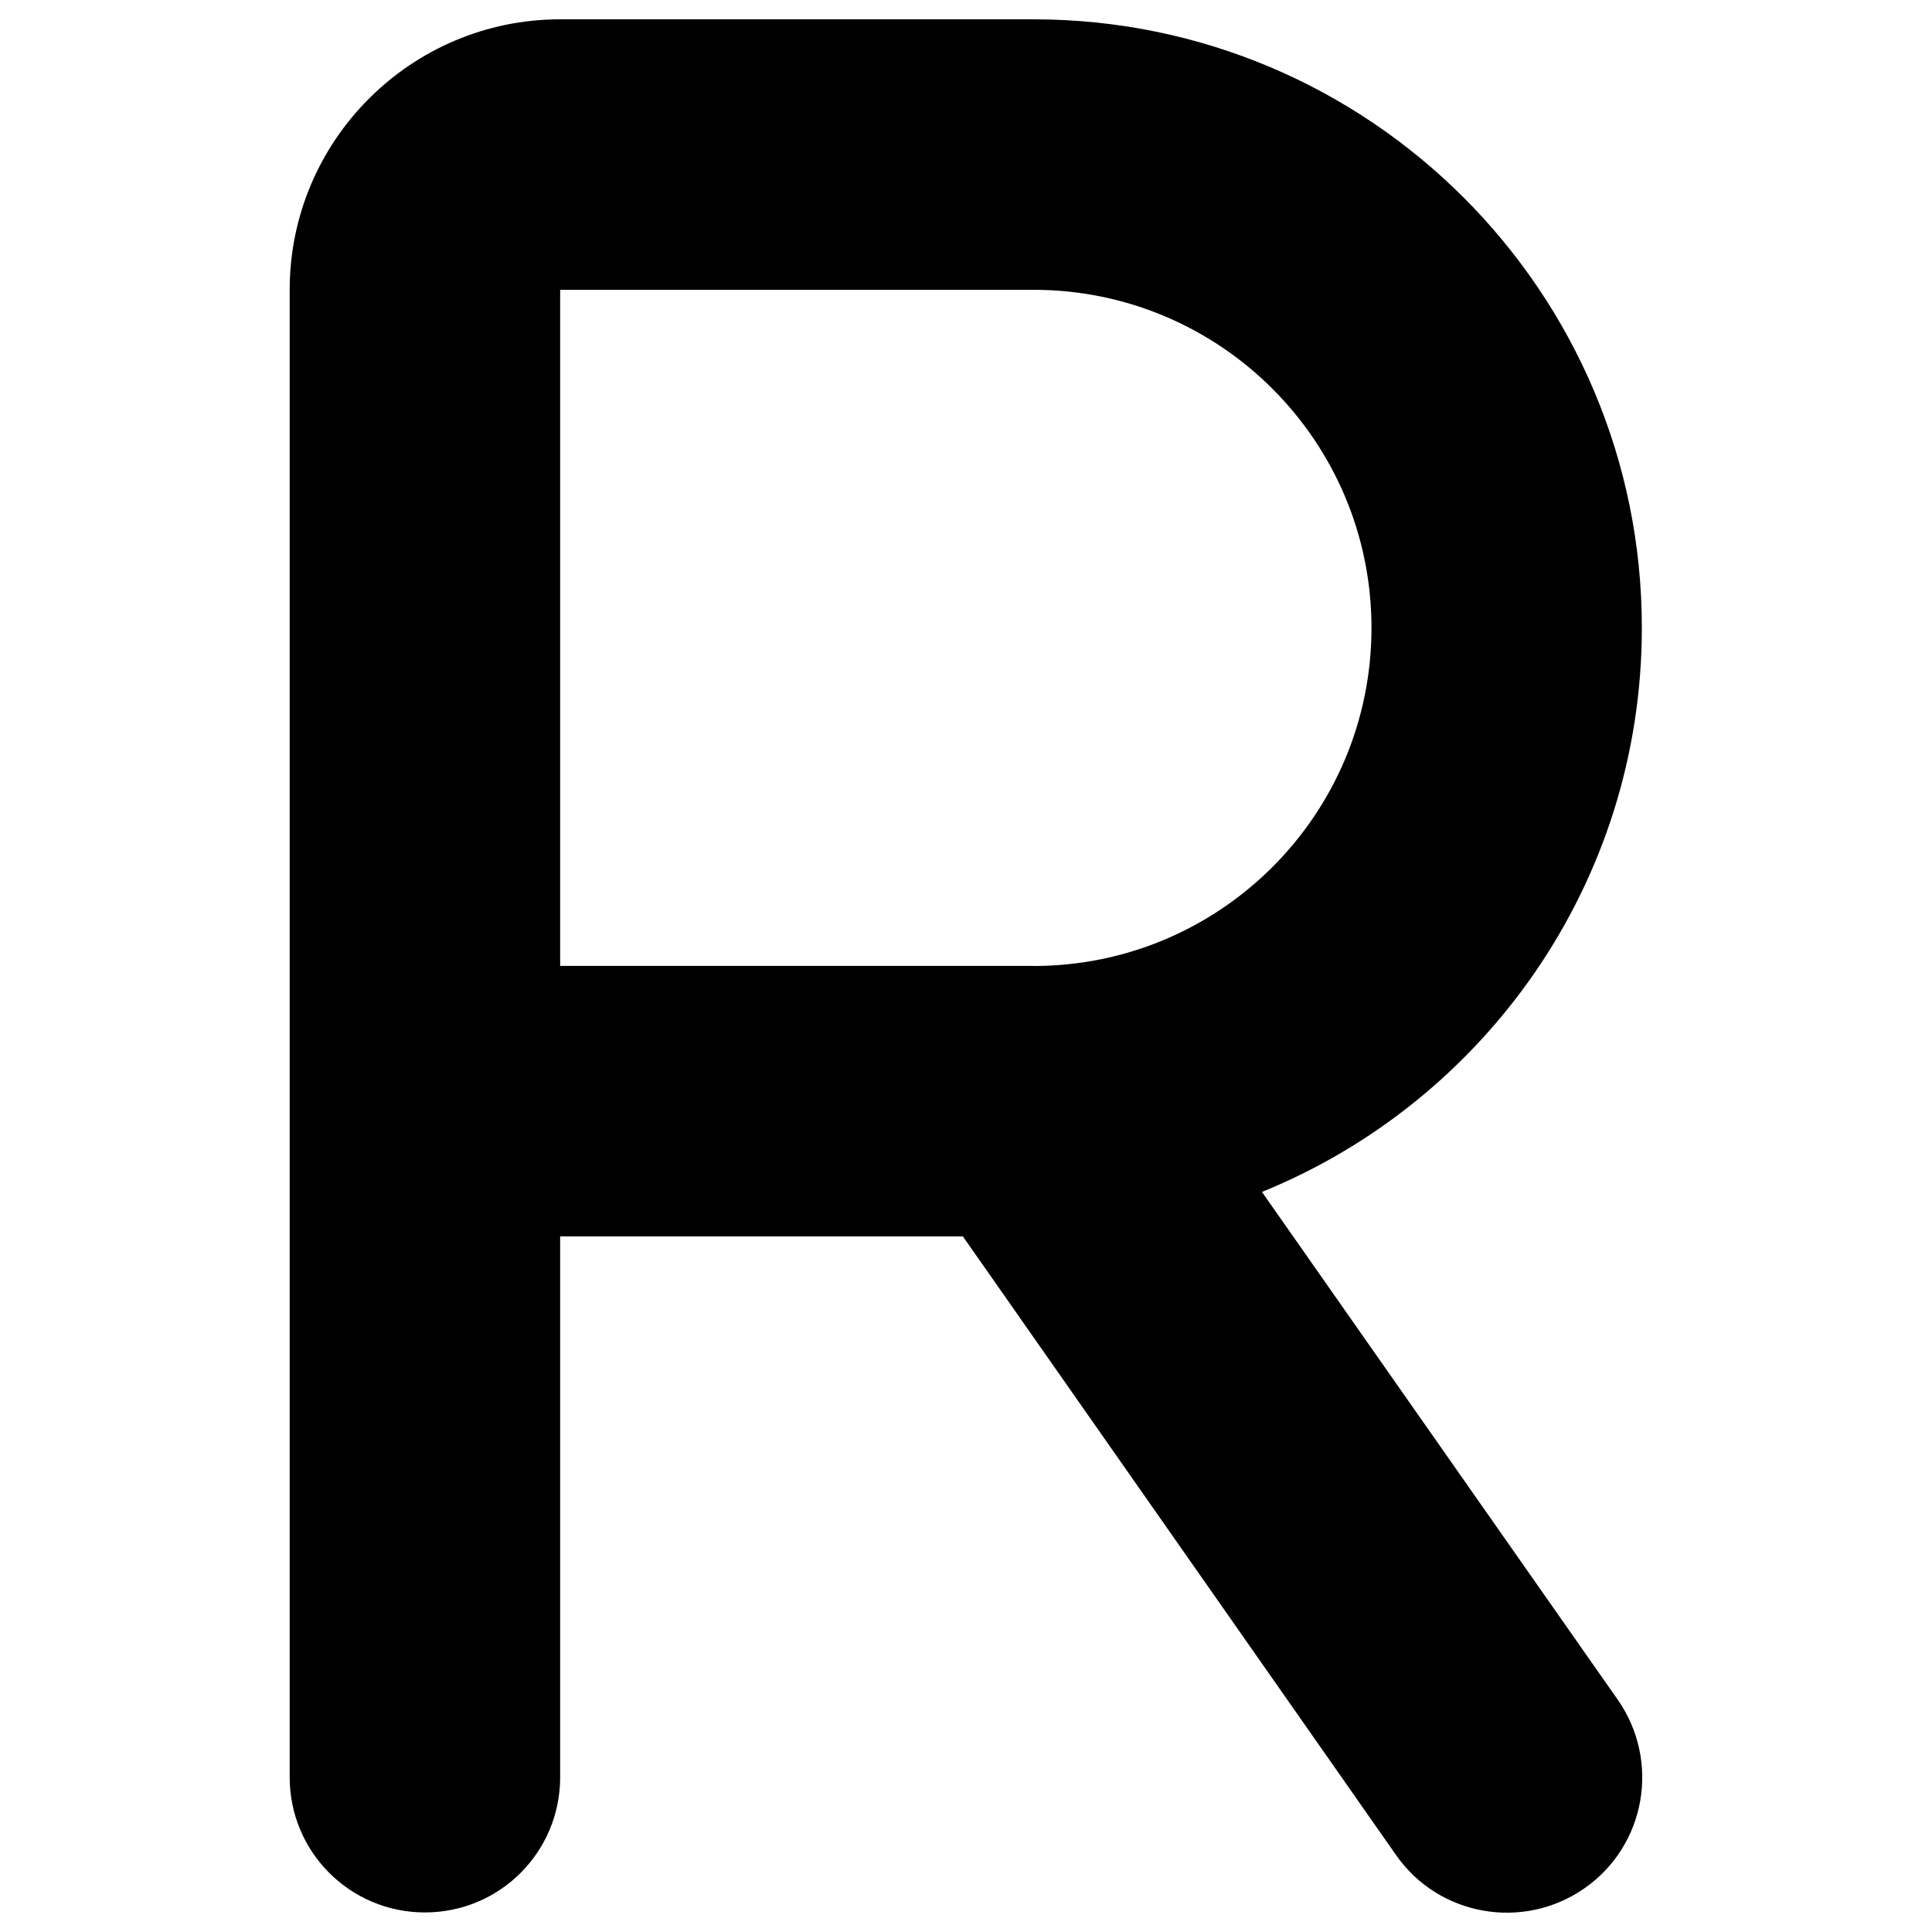
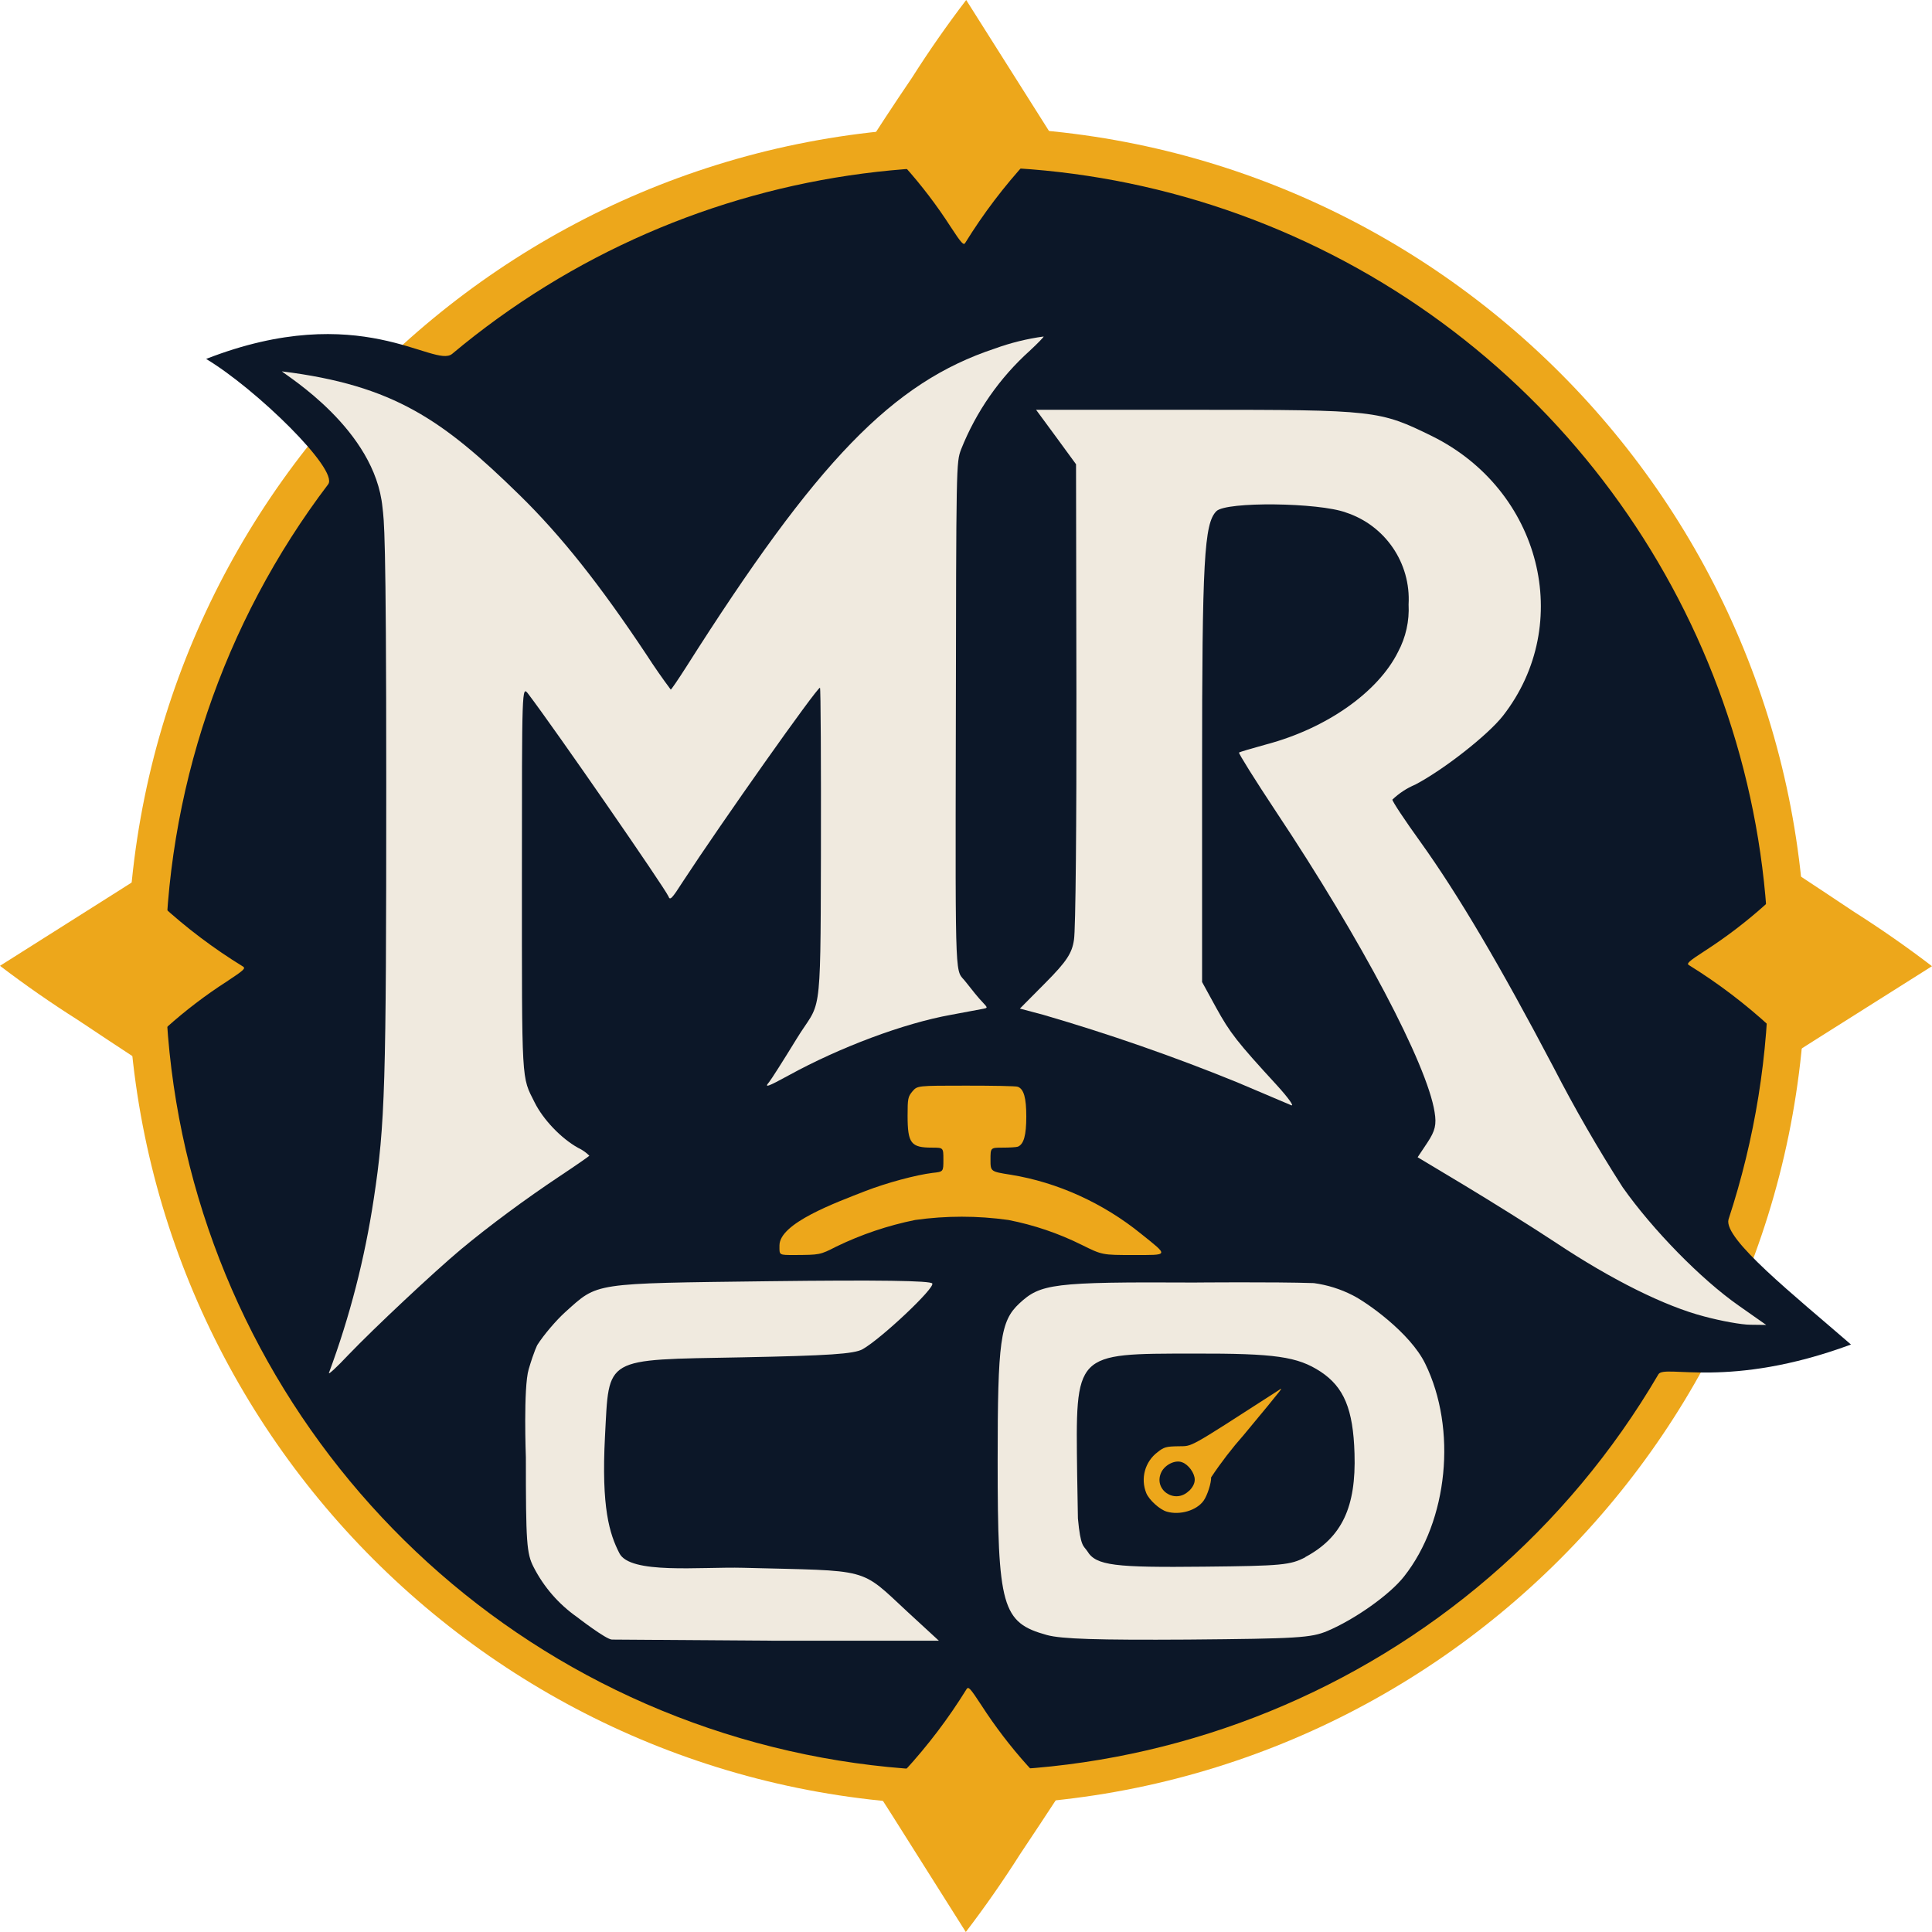
- <svg xmlns="http://www.w3.org/2000/svg" viewBox="0 0 16 16" id="R--Streamline-Font-Awesome" height="16" width="16">
-   <path d="M4.639 0.16c-1.235 0 -2.24 1.004 -2.24 2.24v12.318c0 0.619 0.5 1.12 1.12 1.12s1.12 -0.5 1.12 -1.12v-4.479h3.335l3.587 5.123c0.353 0.507 1.053 0.63 1.561 0.276s0.63 -1.053 0.276 -1.561l-2.947 -4.206c1.844 -0.749 3.146 -2.558 3.146 -4.672C13.598 2.417 11.341 0.16 8.559 0.16H4.639Zm3.919 7.839H4.639V2.4h3.919c1.547 0 2.8 1.253 2.8 2.8s-1.253 2.8 -2.8 2.8Z" fill="#000000" stroke-width="0.05" />
+ <svg xmlns="http://www.w3.org/2000/svg" xml:space="preserve" viewBox="0 0 1025.4 1025.4">
+   <path fill="#eda71b" d="M67.7 512.8A445.4 445.4 0 0 1 513.1 67.4a445.4 445.4 0 0 1 445.3 445.4A445.4 445.4 0 0 1 513.1 958 445.4 445.4 0 0 1 67.7 512.8" />
+   <path fill="#0c1728" d="M938.7 514c0 45.7-7.3 90.6-21.3 133.2-2.8 10.3 34.8 40.2 65 66.4-65 24-99 10.3-102.2 15.8A425.4 425.4 0 0 1 87.7 514c0-93.3 30.7-183.5 86.5-257 5.6-7.8-38.3-50.6-64.8-66.5 82-32 121 5.3 130.6-2.7A425.5 425.5 0 0 1 938.7 514" />
+   <g fill="#f0eadf">
+     <path d="M904.5 698.7c-20.8-5.4-49-19.4-78.5-39-13-8.6-35-22.3-48.6-30.5l-25-15 5.2-7.8c4.1-6.2 4.9-9.5 3.8-16.2-4-25.3-38.6-91-84.2-159.5-11.2-16.9-20-31-19.6-31.3s7.1-2.3 14.8-4.4c31.8-8.5 59-27.7 69.6-49a48 48 0 0 0 5.6-25.2 48.4 48.4 0 0 0-33.3-48.8c-14.3-5.3-63.5-5.9-68.7-.7-6.5 6.5-7.6 26-7.6 138.1v111.8l7.5 13.7c7.4 13.4 11 18 32.3 41.2 5.9 6.5 9.3 11.2 7.5 10.5l-29-12.3a1057 1057 0 0 0-102.6-35.7l-12.4-3.3 13.7-13.8c11-11.1 14-15.6 15-22.7.9-4.9 1.4-63.7 1.3-130.6l-.2-121.8-10.6-14.5-10.6-14.4h85.4c94.7 0 96.9.3 124.8 14 57.7 28.6 75.7 99.5 37.6 148.4-8 10.2-31.3 28.5-46.5 36.5a40 40 0 0 0-12.2 8c0 1 6.7 11.1 15 22.6 19.9 27.8 42 65.2 70.6 119.6a777 777 0 0 0 36.6 63.5c16 22.7 41.6 48.8 61.4 62.7l14.8 10.4-8.4-.1c-4.6 0-15.6-2-24.5-4.4M555.7 867.8c-24-6.6-26.2-14.8-26.2-92.6 0-63.5 1.4-74 11.5-83.4 11.2-10.4 17.5-11.5 92.7-11.1 0 0 42.4-.4 63.6.3a64 64 0 0 1 20.5 6.4c7.3 3.6 30.5 19.8 38.6 36.3 17 34.7 12.2 83.4-11.2 113-7.5 9.6-26 22.7-40.6 28.9-8.7 3.7-16.1 4.1-74.1 4.6-48 .3-67.1-.3-74.8-2.4m137.1-41.4c19.4-10.4 27-26.5 26.1-55-.7-23.5-5.6-35.2-18-43.4-12.3-8-23.9-9.7-67.2-9.6-64 .1-62.8-1-62 64.3l.4 23.2c1.4 15.3 3 14.4 5 17.4 4.6 7.7 14.8 8.7 62 8.2 41.5-.4 45.8-.9 53.7-5m-386.6 31.7a73 73 0 0 1-23-26.5c-3.7-7.2-4.1-13-4.1-58.2 0 0-1.4-37 1.5-46.8s4.6-12.9 4.6-12.9c3.3-5.2 10-13.1 14.9-17.5 17.5-15.7 13.7-15.1 108.1-16.3 58.4-.7 85.6-.3 86.6 1.2 1.5 2.4-27.2 29.4-37 34.9-4.5 2.5-18 3.4-64 4.3-74 1.4-70.4-.7-72.7 41.9-2 38 2.4 51.8 7.6 62 5.6 11.4 42.8 7.2 65.8 7.8 68.3 1.8 61.3-.6 87.4 23.6l16.4 15.1h-86.5l-87-.6c-3.1 0-18.6-12-18.6-12" />
+     <path d="M174.6 728.6q16.6-44.7 23.8-92.5c6-39.5 6.6-59.8 6.6-220 0-137-1.2-139.4-2-146.8-4-41.3-50.7-69.7-53.4-72.2 59.6 7.4 85.6 26 126 65.5 22.4 21.9 43 48 67.6 85A324 324 0 0 0 356 366c.3 0 3.9-5.3 8-11.7C433.7 244.4 473.7 203 528 185a125 125 0 0 1 25.9-6.4c.2.2-3.1 3.6-7.4 7.6a140 140 0 0 0-36.4 52.3c-2.6 7-2.6 7-2.8 148.2-.3 141-.3 127 5.3 134.5 3.1 4 7 8.8 8.7 10.5 3 3.2 3 3.2.6 3.7l-17.1 3.2c-25.1 4.5-59 17.2-86.3 32.2-11 6-13.1 6.8-10.3 3.5.9-1 7.4-11.2 14.5-22.8 12.8-21 12.8-7 13-96.7.1-49.4-.1-89.8-.5-89.8-1.7 0-52.3 71.6-72.7 102.8-6 9.4-6.9 10.2-7.7 8-2-4.6-60-88.5-74.5-107.6C277 364 277 364 277 465c0 111.9-.3 106 6.8 120.2 4.5 9 14 19 23 24a21 21 0 0 1 6 4.2c-.2.3-7.2 5.2-15.8 10.9-18 12-37 26-52.5 38.9-14.3 12-45.8 41.5-59.7 56-6 6.4-10.6 10.6-10.2 9.5" />
+   </g>
+   <path fill="#eda71b" d="M462 941.4c1.6.3 5.6.9 8.8 1.2 5.6.7 5.9.6 9.3-2.7a287 287 0 0 0 32.9-43.4c1-1.6 2-.4 7.9 8.6a254 254 0 0 0 24.3 31.8c5.8 6.4 5.8 6.4 14.8 5.4 4.9-.6 9-1 9.3-.8.1.2-12.4 19.4-27.9 42.6a581 581 0 0 1-28.8 41.3l-39.7-62.9-13-20.3q-1-1.5 2.2-.8M563.3 84l-8.7-1.3c-5.6-.6-6-.5-9.3 2.7a287 287 0 0 0-33 43.5c-.8 1.5-2 .3-7.8-8.6a254 254 0 0 0-24.3-31.9c-5.8-6.3-5.8-6.3-14.8-5.3-5 .6-9.1 1-9.3.7A1598 1598 0 0 1 484 41.3 581 581 0 0 1 512.8 0l39.7 62.8 12.9 20.4q1 1.5-2 .8M84 462l-1.3 8.8c-.6 5.6-.5 5.9 2.7 9.3A283 283 0 0 0 129 513c1.5 1 .3 2-8.6 7.9a254 254 0 0 0-31.9 24.3c-6.3 5.8-6.3 5.8-5.3 14.8.6 4.9 1 9 .7 9.3-.1.1-19.3-12.4-42.5-27.9A581 581 0 0 1 0 512.6l62.8-39.7 20.4-13q1.5-1 .8 2.2m857.4 101.2c.3-1.6.9-5.5 1.2-8.7.7-5.6.6-6-2.7-9.3a287 287 0 0 0-43.4-33c-1.6-.8-.4-2 8.6-7.8a254 254 0 0 0 31.8-24.3c6.4-5.8 6.4-5.8 5.4-14.8-.6-5-1-9.1-.8-9.3s19.4 12.4 42.6 27.9a581 581 0 0 1 41.3 28.8l-62.9 39.7-20.3 12.9q-1.5 1-.8-2M619.3 802.3c-3.7-1-9.4-6.2-10.9-9.8a18.5 18.5 0 0 1 6-21.8c3.4-2.7 4.6-3 11-3.1 7.8-.2 4 2 52.1-29 3-2 3-2 1.5 0-.8 1.1-9.3 11.5-18.9 23a207 207 0 0 0-17.3 22.5c.1 3-2 9.6-4 12.4-3.7 5.2-12.6 7.8-19.5 5.8m11.8-11q3-3 3-6c0-3.4-3.3-8-6.7-9.2-3.5-1.4-8.8 1.1-10.9 5-4.8 9.4 7.1 17.6 14.6 10.1M413.7 661c0-11.8 29.6-22.6 45.7-28.9 11.1-4.3 26.7-8.5 35.6-9.6 5.7-.6 5.7-.6 5.7-7s0-6.4-6-6.4c-11.2 0-13-2.2-13-17 0-9.1.2-10 2.6-12.9 2.6-3 2.6-3 28.4-3 14.3 0 26.6.2 27.5.6 3.2 1.2 4.5 5.9 4.5 15.8s-1.3 14.7-4.5 16c-.9.3-4.5.5-8 .5-6.5 0-6.5 0-6.5 6.4 0 6.3 0 6.3 10.8 8 24.7 4 49 15 69.2 31.4 14.7 11.8 14.9 11.2-4.2 11.2-16.5 0-16.5 0-27.4-5.4a153 153 0 0 0-38.9-13.2 177 177 0 0 0-49.5 0 176 176 0 0 0-41.8 14.1c-8.8 4.5-8.8 4.4-22.2 4.5-8.5 0-8 .1-8-5" />
</svg>
